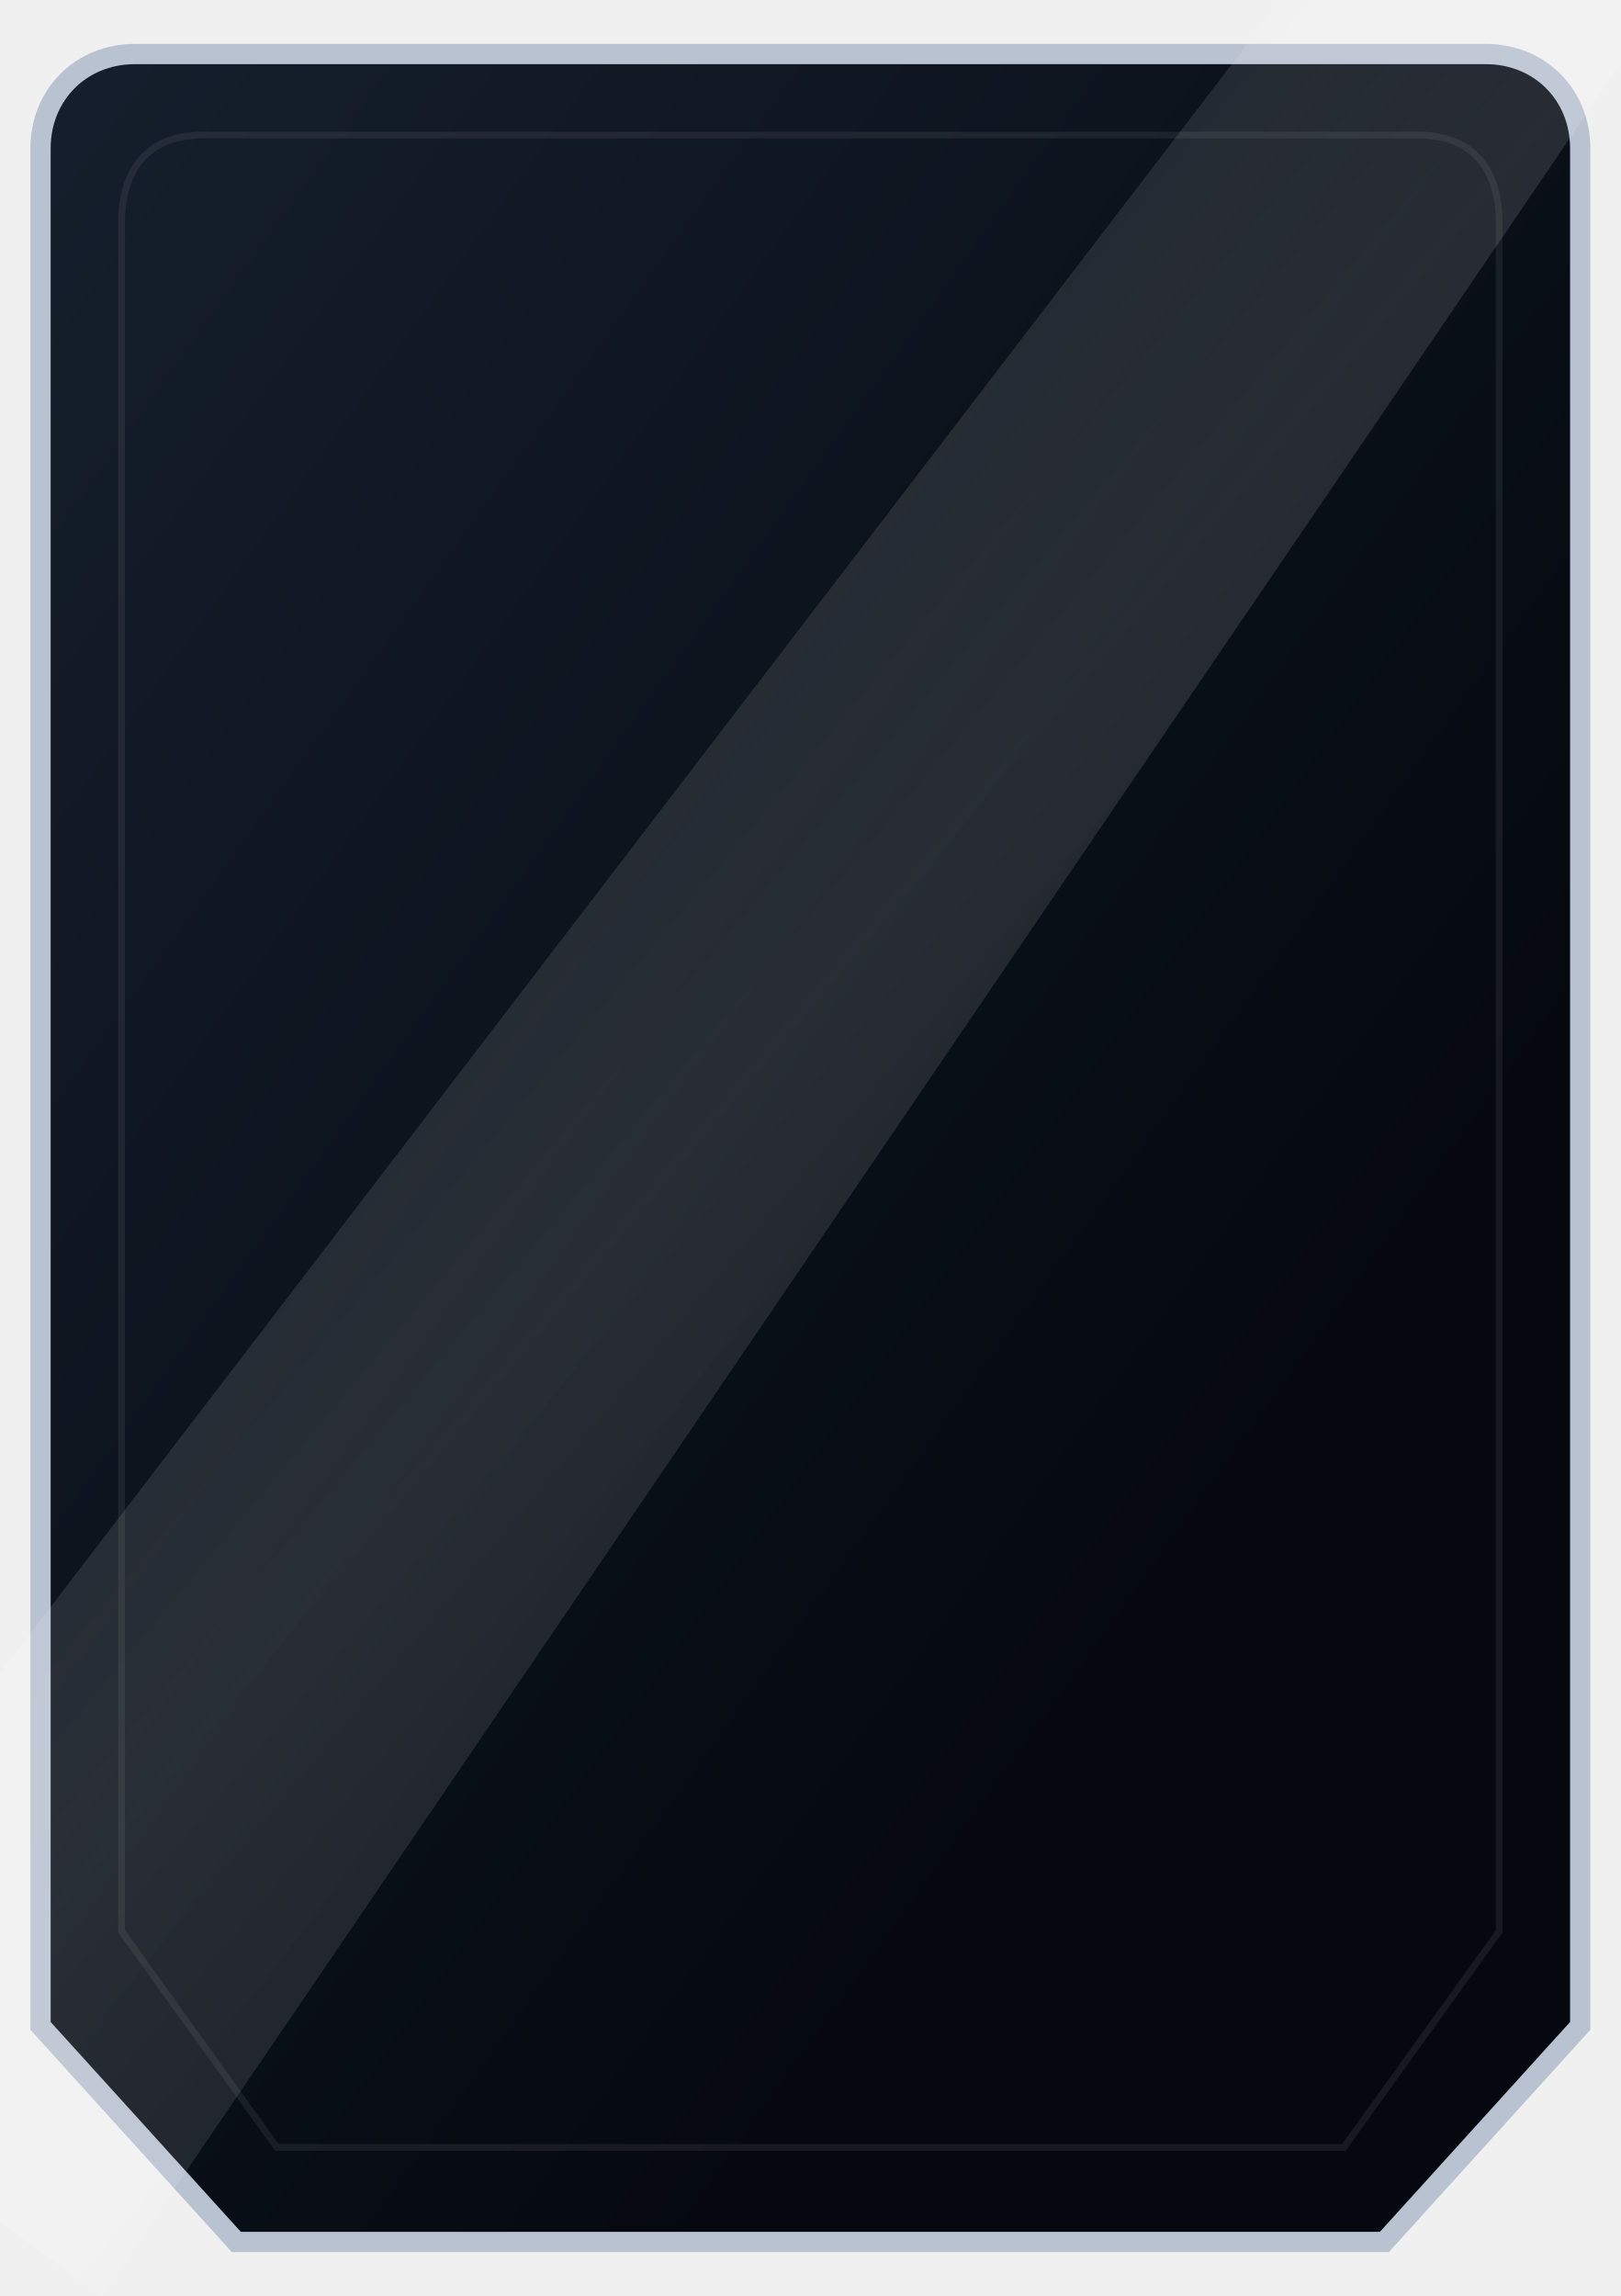
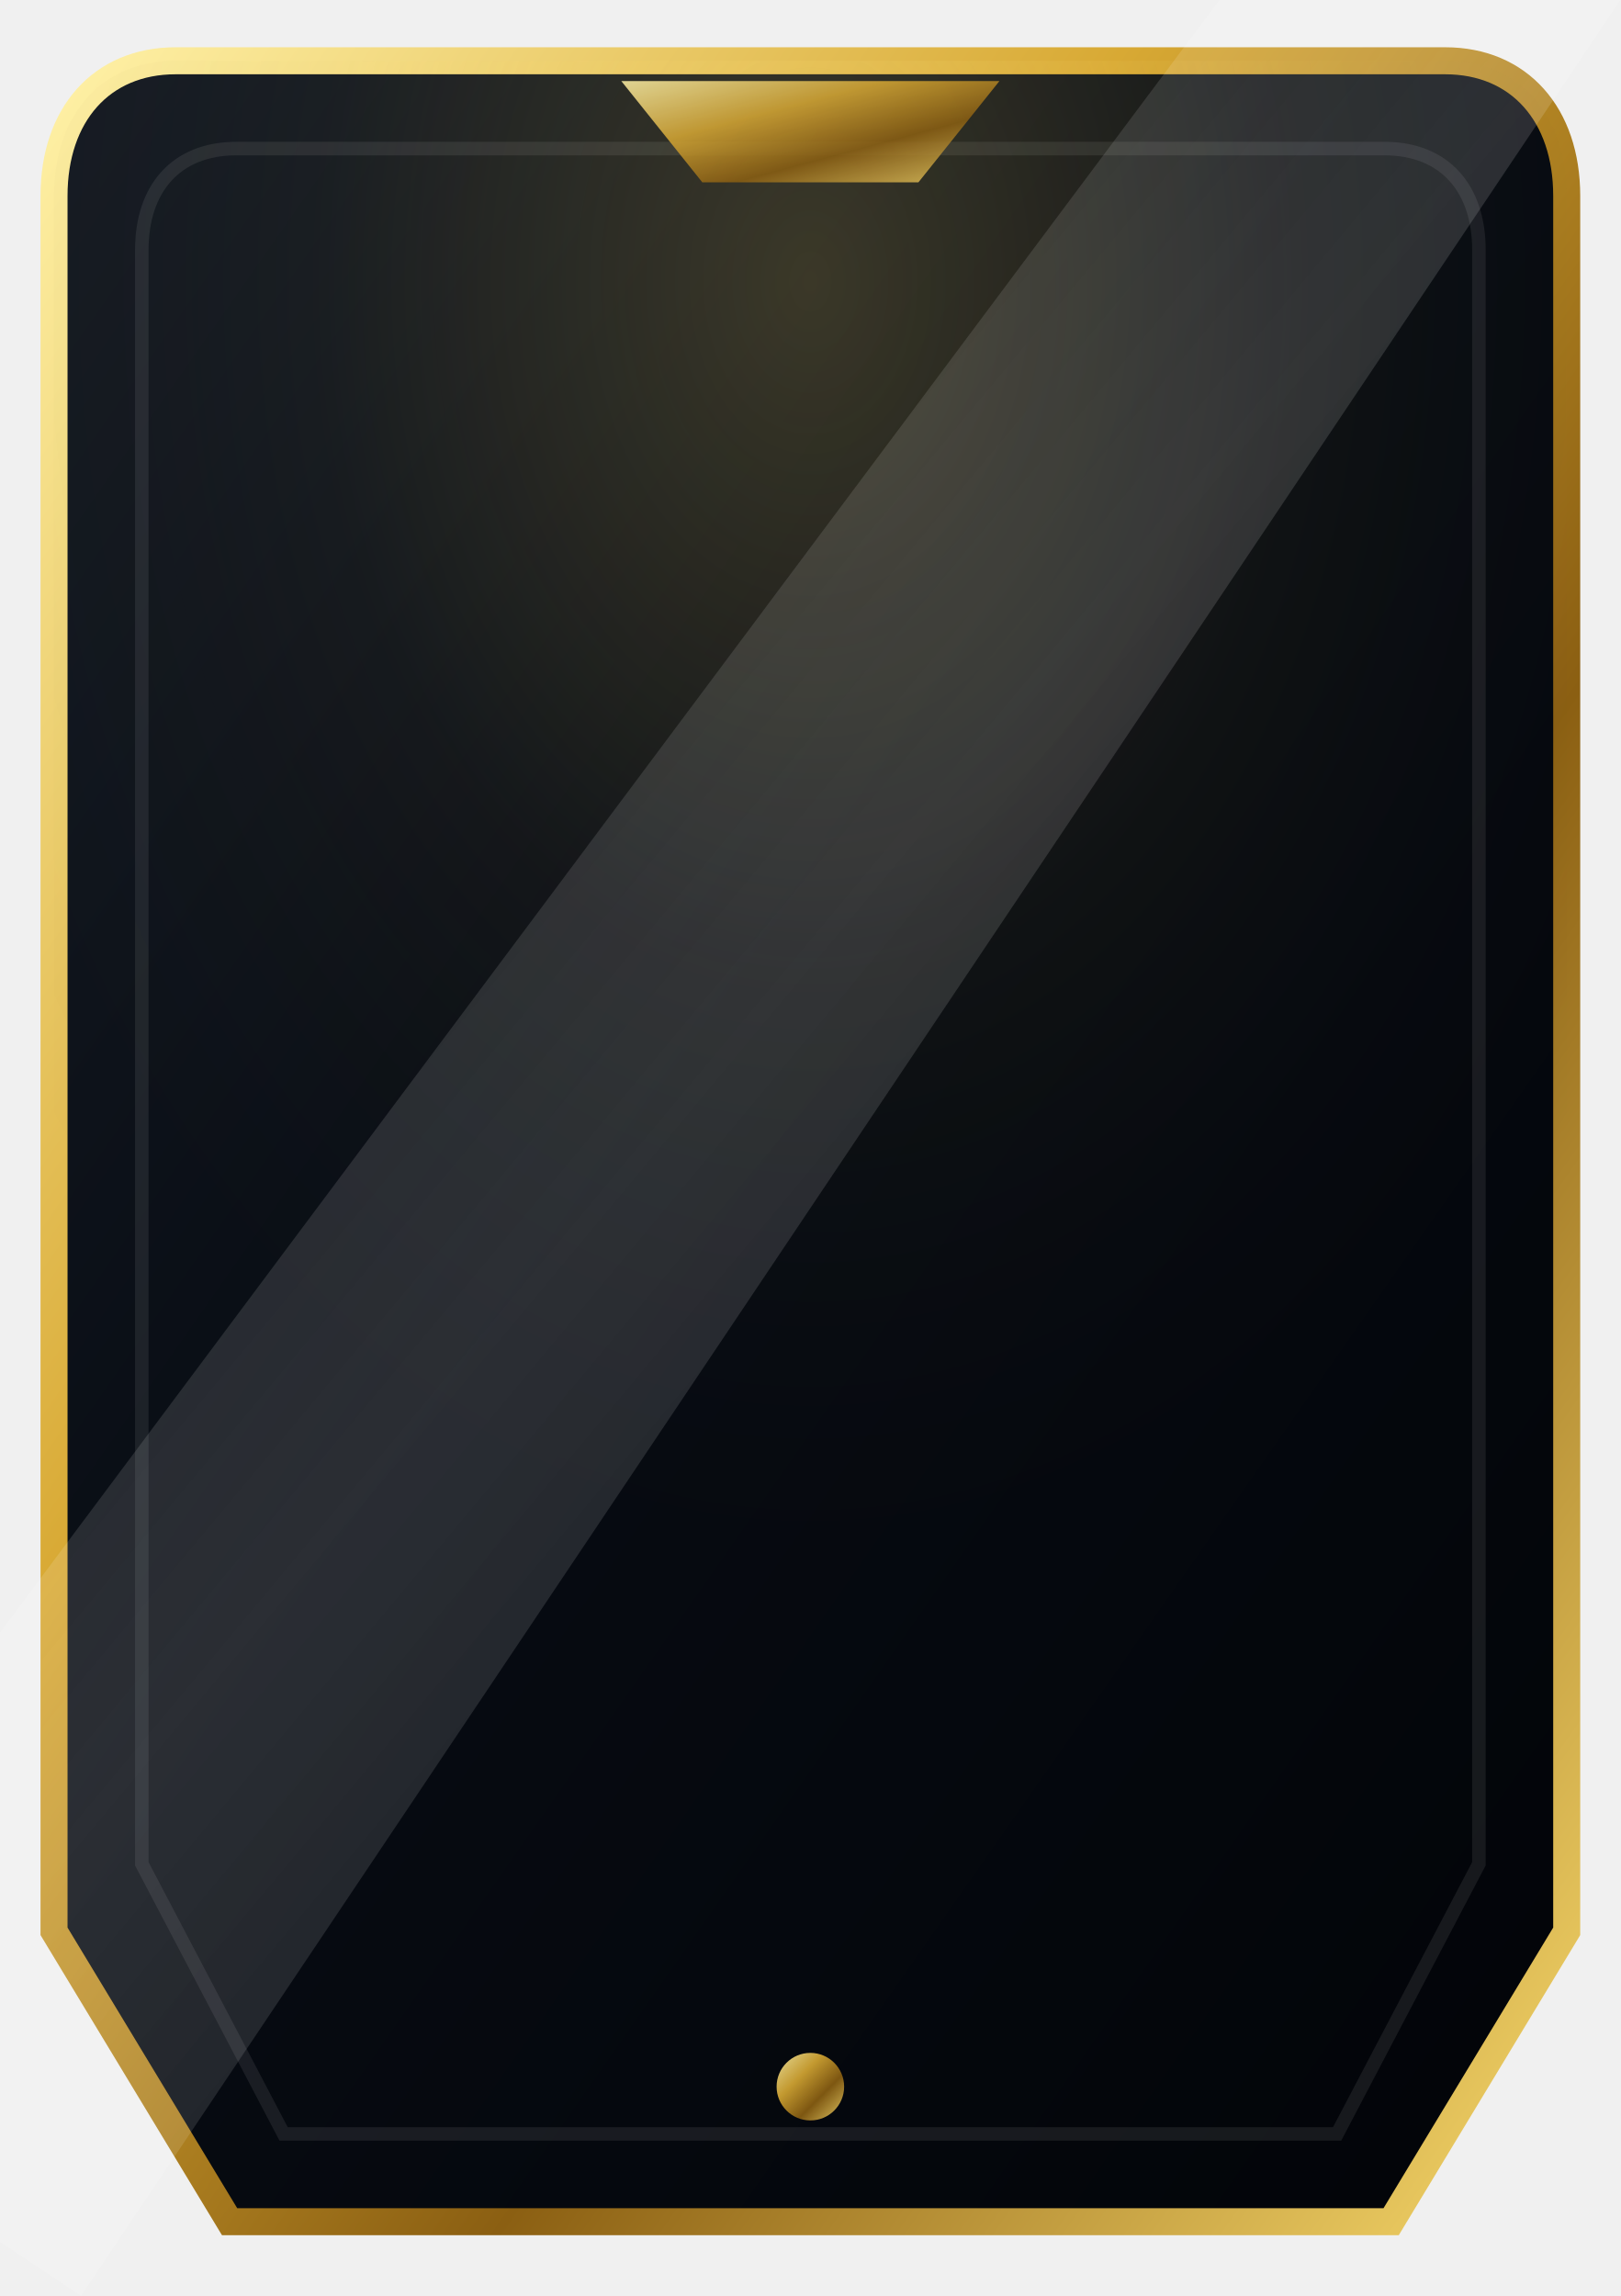
<svg xmlns="http://www.w3.org/2000/svg" viewBox="0 0 240 340" preserveAspectRatio="none">
  <defs>
-     <linearGradient id="g" x1="0" y1="0" x2="1" y2="1">
-       <stop offset="0" stop-color="#151f2d" />
-       <stop offset=".72" stop-color="#05090f" />
+     <linearGradient id="bg" x1="0" y1="0" x2="1" y2="1">
+       <stop offset="0" stop-color="#151b24" />
+       <stop offset="0.45" stop-color="#070b12" />
+       <stop offset="1" stop-color="#020408" />
+     </linearGradient>
+     <linearGradient id="gold" x1="0" y1="0" x2="1" y2="1">
+       <stop offset="0" stop-color="#fff1a6" />
+       <stop offset="0.35" stop-color="#d8a934" />
+       <stop offset="0.65" stop-color="#8b5f12" />
+       <stop offset="1" stop-color="#f6d76a" />
    </linearGradient>
    <linearGradient id="shine" x1="0" y1="0" x2="1" y2="1">
      <stop offset="0" stop-color="#fff" stop-opacity="0" />
-       <stop offset=".5" stop-color="#fff" stop-opacity=".12" />
+       <stop offset="0.5" stop-color="#fff" stop-opacity="0.14" />
      <stop offset="1" stop-color="#fff" stop-opacity="0" />
    </linearGradient>
+     <radialGradient id="glow" cx="50%" cy="10%" r="65%">
+       <stop offset="0" stop-color="#f6d76a" stop-opacity="0.20" />
+       <stop offset="0.5" stop-color="#f6d76a" stop-opacity="0.04" />
+       <stop offset="1" stop-color="#000" stop-opacity="0" />
+     </radialGradient>
  </defs>
-   <path d="M20 8H220C228 8 234 14 234 22V300L205 332H35L6 300V22C6 14 12 8 20 8Z" fill="url(#g)" stroke="#b9c2d0" stroke-width="3" />
-   <path d="M30 20H210C218 20 222 25 222 33V286L199 318H41L18 286V33C18 25 22 20 30 20Z" fill="none" stroke="#fff" stroke-opacity=".07" />
-   <path d="M-40 300L205 -20H260L15 340Z" fill="url(#shine)" />
+   <path d="M26 9H214C225 9 232 17 232 29V286L206 329H34L8 286V29C8 17 15 9 26 9Z" fill="url(#bg)" stroke="url(#gold)" stroke-width="4" />
+   <path d="M35 22H205C214 22 219 28 219 37V276L198 316H42L21 276V37C21 28 26 22 35 22Z" fill="none" stroke="#fff" stroke-opacity="0.08" stroke-width="2" />
+   <path d="M26 9H214C225 9 232 17 232 29V286L206 329H34L8 286V29C8 17 15 9 26 9Z" fill="url(#glow)" />
+   <path d="M-45 302L194 -18H252L12 340Z" fill="url(#shine)" />
+   <path d="M92 12H148L136 27H104Z" fill="url(#gold)" opacity="0.85" />
+   <circle cx="120" cy="309" r="5" fill="url(#gold)" opacity="0.9" />
</svg>
